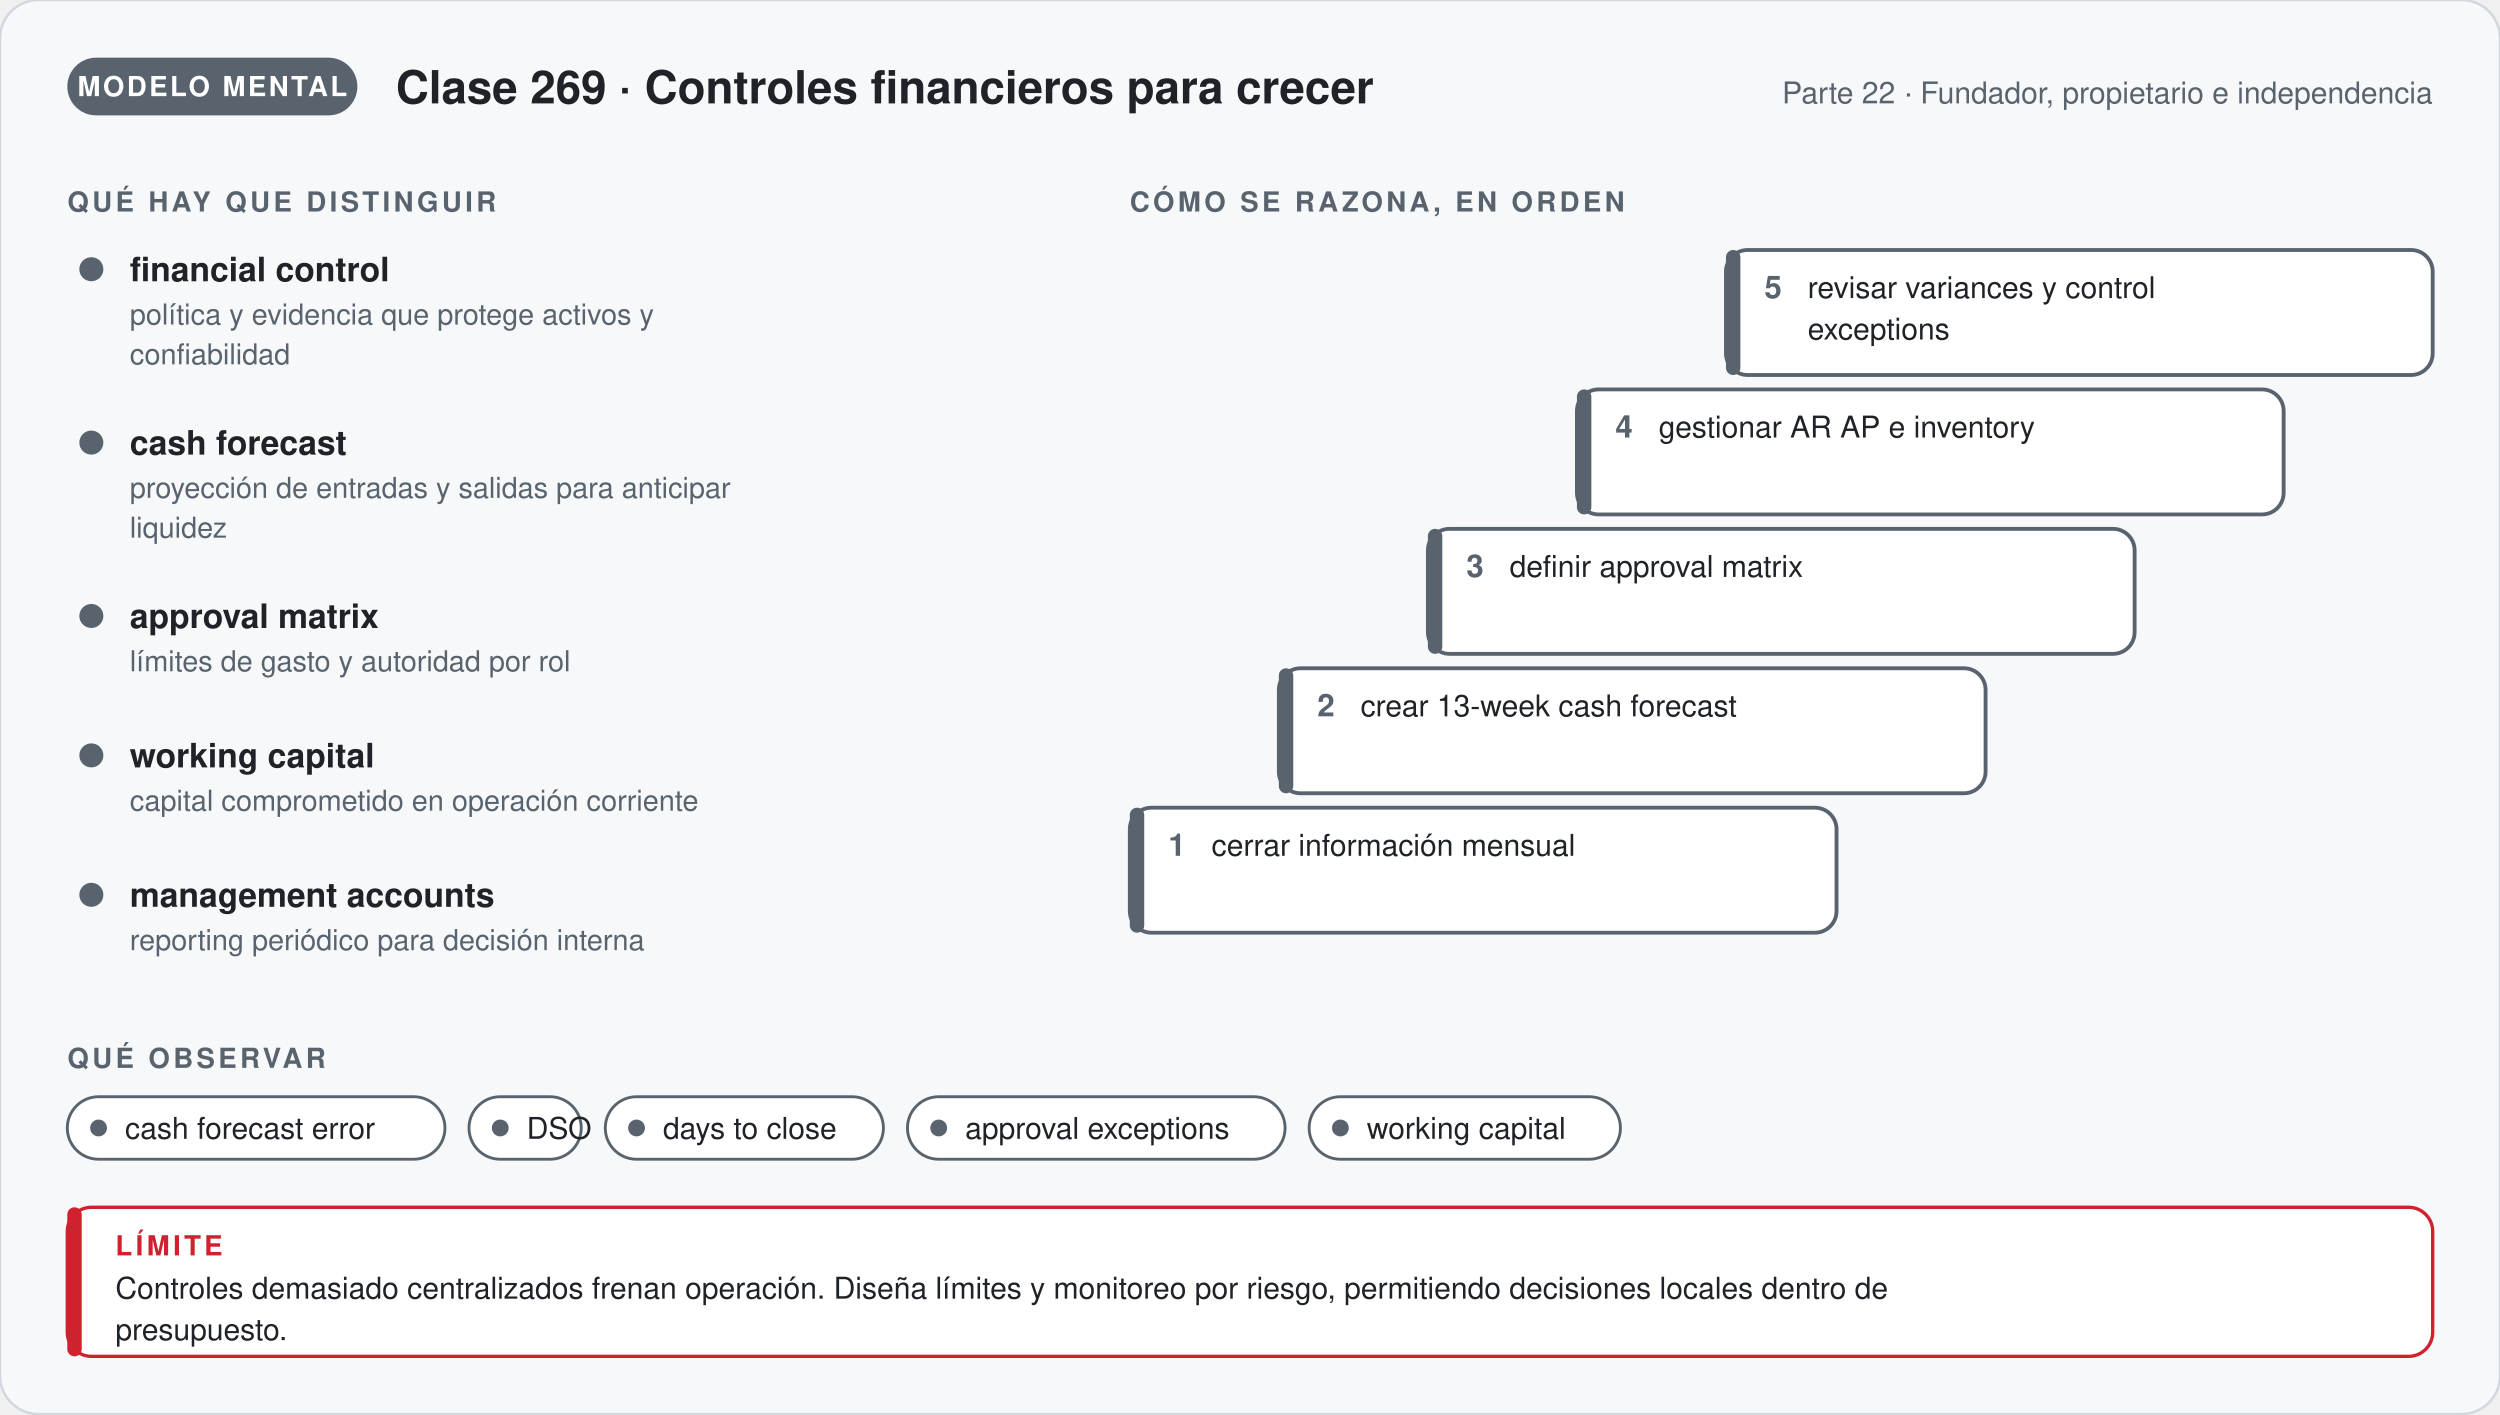
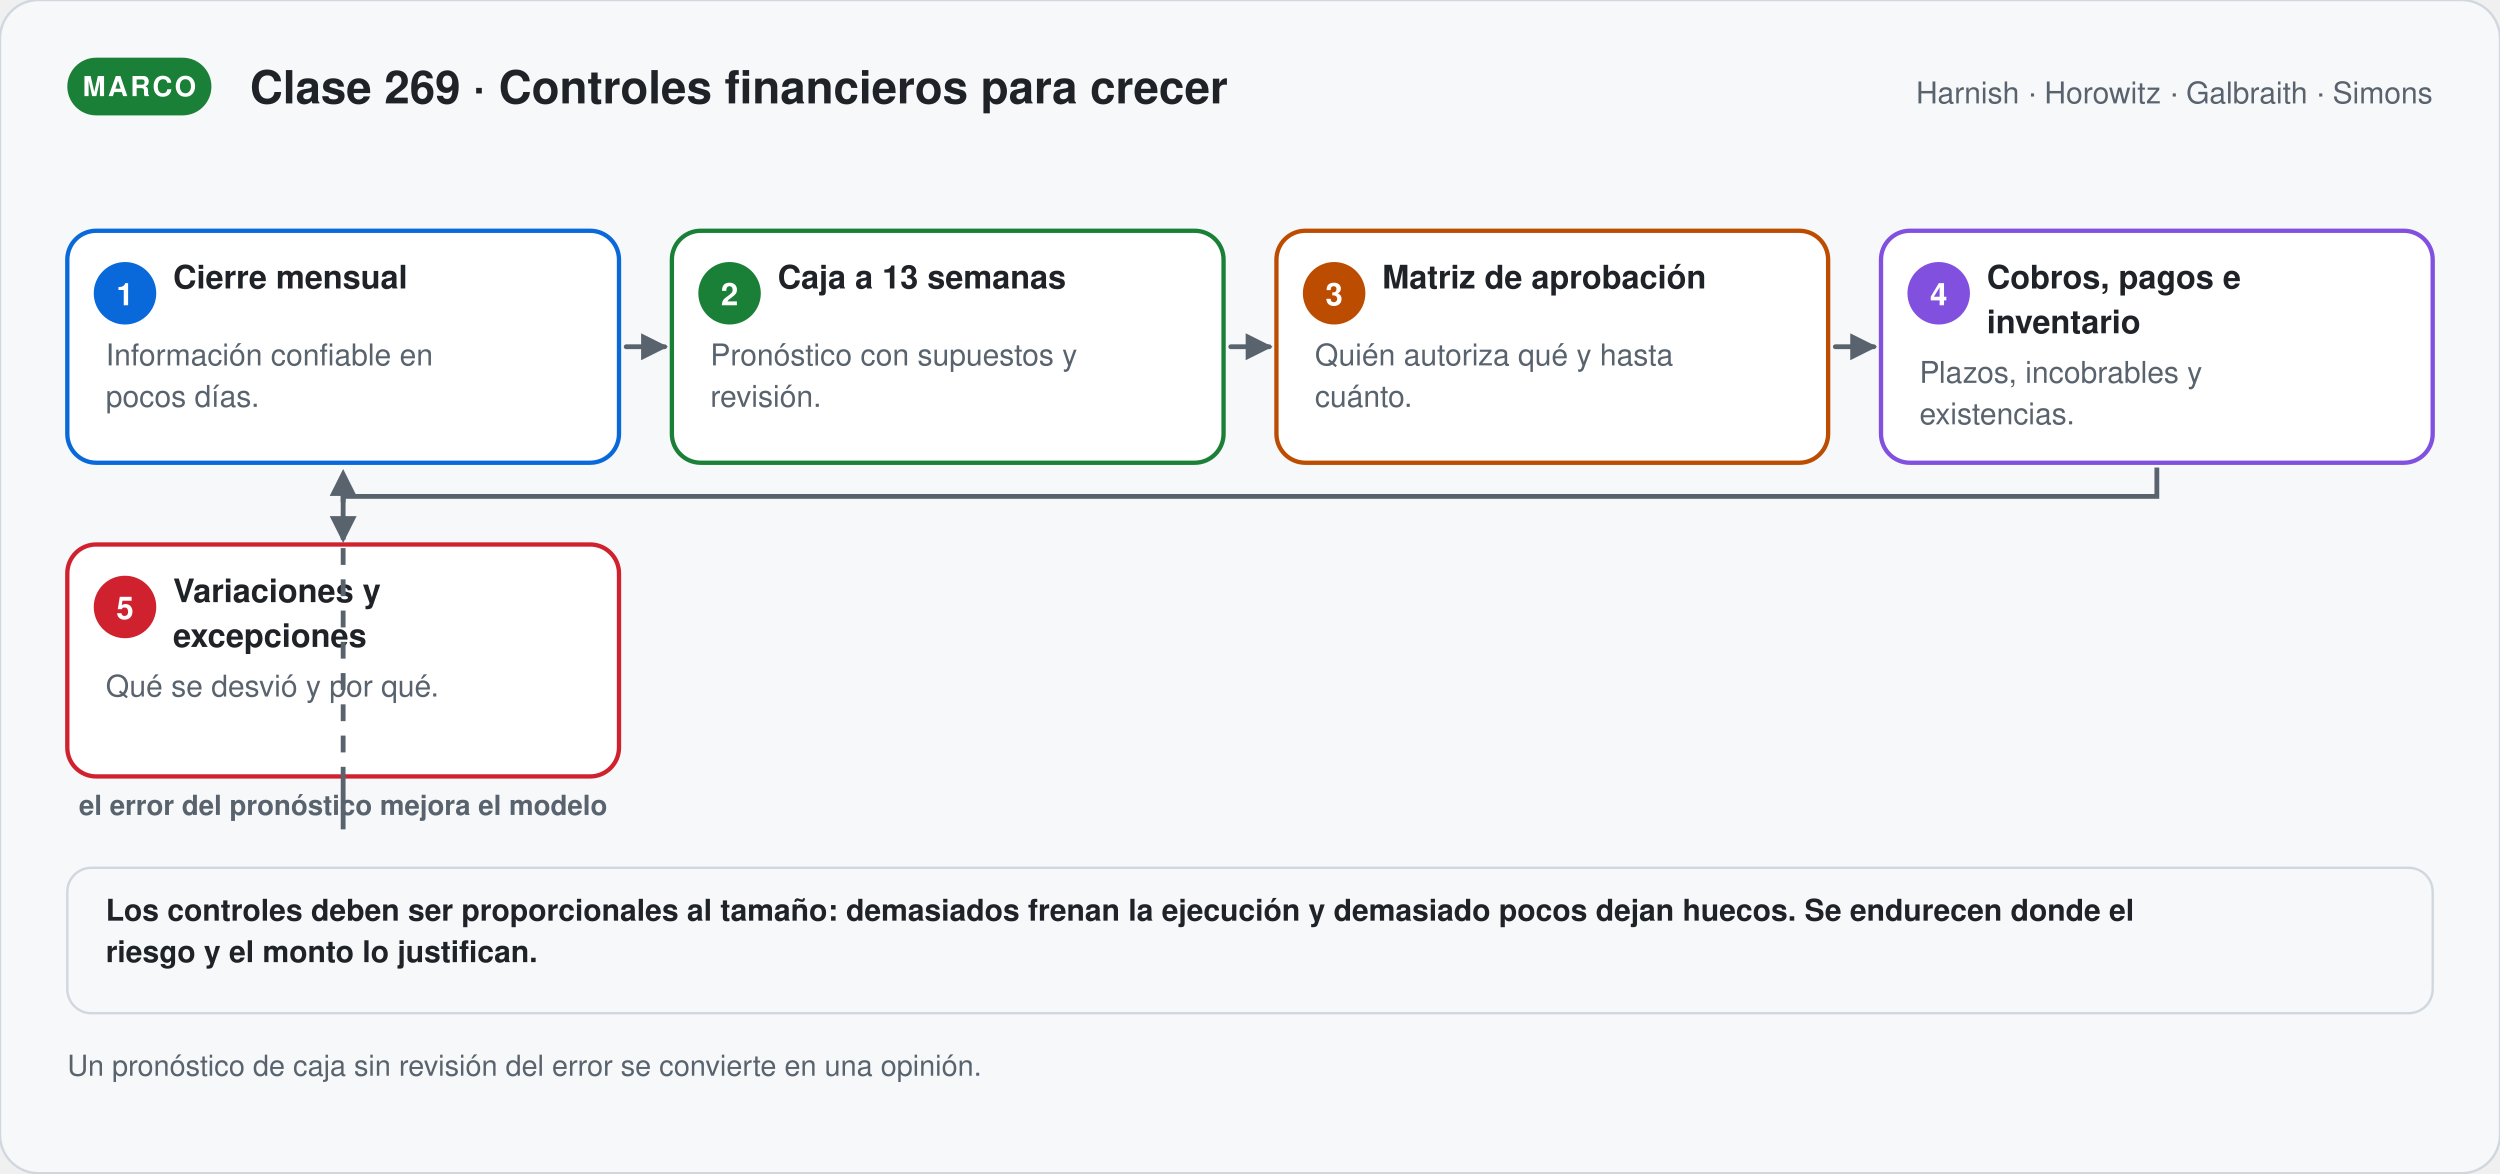
- <svg xmlns="http://www.w3.org/2000/svg" viewBox="0 0 1040 588.24" width="1040" role="img" aria-labelledby="t-g269 d-g269" font-family="'Segoe UI', 'Helvetica Neue', Helvetica, Arial, sans-serif">
+ <svg xmlns="http://www.w3.org/2000/svg" viewBox="0 0 1040 488.06" width="1040" role="img" aria-labelledby="t-s269 d-s269" font-family="'Segoe UI', 'Helvetica Neue', Helvetica, Arial, sans-serif">
  <defs>
-     <marker id="p-g269" viewBox="0 0 10 10" refX="8" refY="5" markerWidth="7" markerHeight="7" orient="auto">
+     <marker id="p-s269" viewBox="0 0 10 10" refX="8" refY="5" markerWidth="7" markerHeight="7" orient="auto">
      <path d="M1,1 L9,5 L1,9 Z" fill="#59636e" />
    </marker>
  </defs>
-   <rect width="1040" height="588.24" rx="16" fill="#f6f8fa" stroke="#d0d7de" />
-   <rect x="28" y="24" width="120.67" height="24" rx="12" fill="#59636e" />
-   <text x="88.335" y="40" font-size="11.5" font-weight="700" fill="#ffffff" text-anchor="middle" letter-spacing="1">MODELO MENTAL</text>
-   <text x="164.67" y="43" font-size="19" font-weight="700" fill="#1f2328" text-anchor="start">Clase 269 · Controles financieros para crecer</text>
-   <text x="1012" y="43" font-size="12.5" font-weight="400" fill="#59636e" text-anchor="end">Parte 22 · Fundador, propietario e independencia</text>
-   <text x="28" y="88" font-size="11.5" font-weight="700" fill="#59636e" text-anchor="start" letter-spacing="1.4">QUÉ HAY QUE DISTINGUIR</text>
-   <circle cx="38" cy="112" r="5" fill="#59636e" />
-   <text x="54" y="117" font-size="14" font-weight="700" fill="#1f2328" text-anchor="start">financial control</text>
-   <text x="54" y="135" font-size="12" font-weight="400" fill="#59636e" text-anchor="start">política y evidencia que protege activos y</text>
-   <text x="54" y="151.56" font-size="12" font-weight="400" fill="#59636e" text-anchor="start">confiabilidad</text>
-   <circle cx="38" cy="184.12" r="5" fill="#59636e" />
-   <text x="54" y="189.12" font-size="14" font-weight="700" fill="#1f2328" text-anchor="start">cash forecast</text>
-   <text x="54" y="207.12" font-size="12" font-weight="400" fill="#59636e" text-anchor="start">proyección de entradas y salidas para anticipar</text>
-   <text x="54" y="223.68" font-size="12" font-weight="400" fill="#59636e" text-anchor="start">liquidez</text>
-   <circle cx="38" cy="256.24" r="5" fill="#59636e" />
-   <text x="54" y="261.24" font-size="14" font-weight="700" fill="#1f2328" text-anchor="start">approval matrix</text>
-   <text x="54" y="279.24" font-size="12" font-weight="400" fill="#59636e" text-anchor="start">límites de gasto y autoridad por rol</text>
-   <circle cx="38" cy="314.24" r="5" fill="#59636e" />
-   <text x="54" y="319.24" font-size="14" font-weight="700" fill="#1f2328" text-anchor="start">working capital</text>
-   <text x="54" y="337.24" font-size="12" font-weight="400" fill="#59636e" text-anchor="start">capital comprometido en operación corriente</text>
-   <circle cx="38" cy="372.24" r="5" fill="#59636e" />
-   <text x="54" y="377.24" font-size="14" font-weight="700" fill="#1f2328" text-anchor="start">management accounts</text>
-   <text x="54" y="395.24" font-size="12" font-weight="400" fill="#59636e" text-anchor="start">reporting periódico para decisión interna</text>
-   <text x="470" y="88" font-size="11.5" font-weight="700" fill="#59636e" text-anchor="start" letter-spacing="1.4">CÓMO SE RAZONA, EN ORDEN</text>
-   <rect x="470" y="336" width="294" height="52" rx="9" fill="#ffffff" stroke="#59636e" stroke-width="1.6" />
-   <rect x="470" y="336" width="6" height="52" rx="3" fill="#59636e" />
-   <text x="486" y="356" font-size="13" font-weight="800" fill="#59636e" text-anchor="start">1</text>
-   <text x="504" y="356" font-size="12.5" font-weight="400" fill="#1f2328" text-anchor="start">cerrar información mensual</text>
-   <rect x="532" y="278" width="294" height="52" rx="9" fill="#ffffff" stroke="#59636e" stroke-width="1.6" />
-   <rect x="532" y="278" width="6" height="52" rx="3" fill="#59636e" />
-   <text x="548" y="298" font-size="13" font-weight="800" fill="#59636e" text-anchor="start">2</text>
-   <text x="566" y="298" font-size="12.5" font-weight="400" fill="#1f2328" text-anchor="start">crear 13-week cash forecast</text>
-   <rect x="594" y="220" width="294" height="52" rx="9" fill="#ffffff" stroke="#59636e" stroke-width="1.6" />
-   <rect x="594" y="220" width="6" height="52" rx="3" fill="#59636e" />
-   <text x="610" y="240" font-size="13" font-weight="800" fill="#59636e" text-anchor="start">3</text>
-   <text x="628" y="240" font-size="12.5" font-weight="400" fill="#1f2328" text-anchor="start">definir approval matrix</text>
-   <rect x="656" y="162" width="294" height="52" rx="9" fill="#ffffff" stroke="#59636e" stroke-width="1.6" />
-   <rect x="656" y="162" width="6" height="52" rx="3" fill="#59636e" />
-   <text x="672" y="182" font-size="13" font-weight="800" fill="#59636e" text-anchor="start">4</text>
-   <text x="690" y="182" font-size="12.5" font-weight="400" fill="#1f2328" text-anchor="start">gestionar AR AP e inventory</text>
-   <rect x="718" y="104" width="294" height="52" rx="9" fill="#ffffff" stroke="#59636e" stroke-width="1.6" />
-   <rect x="718" y="104" width="6" height="52" rx="3" fill="#59636e" />
-   <text x="734" y="124" font-size="13" font-weight="800" fill="#59636e" text-anchor="start">5</text>
-   <text x="752" y="124" font-size="12.5" font-weight="400" fill="#1f2328" text-anchor="start">revisar variances y control</text>
-   <text x="752" y="141.25" font-size="12.5" font-weight="400" fill="#1f2328" text-anchor="start">exceptions</text>
-   <text x="28" y="444.24" font-size="11.5" font-weight="700" fill="#59636e" text-anchor="start" letter-spacing="1.4">QUÉ OBSERVAR</text>
-   <rect x="28" y="456.24" width="157.1" height="26" rx="13" fill="#ffffff" stroke="#59636e" stroke-width="1.2" />
-   <circle cx="41" cy="469.24" r="3.5" fill="#59636e" />
-   <text x="52" y="473.74" font-size="12.5" font-weight="400" fill="#1f2328" text-anchor="start">cash forecast error</text>
-   <rect x="195.1" y="456.24" width="46.7" height="26" rx="13" fill="#ffffff" stroke="#59636e" stroke-width="1.2" />
-   <circle cx="208.1" cy="469.24" r="3.5" fill="#59636e" />
-   <text x="219.1" y="473.74" font-size="12.5" font-weight="400" fill="#1f2328" text-anchor="start">DSO</text>
-   <rect x="251.8" y="456.24" width="115.7" height="26" rx="13" fill="#ffffff" stroke="#59636e" stroke-width="1.2" />
-   <circle cx="264.8" cy="469.24" r="3.5" fill="#59636e" />
-   <text x="275.8" y="473.74" font-size="12.5" font-weight="400" fill="#1f2328" text-anchor="start">days to close</text>
-   <rect x="377.5" y="456.24" width="157.1" height="26" rx="13" fill="#ffffff" stroke="#59636e" stroke-width="1.2" />
-   <circle cx="390.5" cy="469.24" r="3.5" fill="#59636e" />
-   <text x="401.5" y="473.74" font-size="12.5" font-weight="400" fill="#1f2328" text-anchor="start">approval exceptions</text>
-   <rect x="544.6" y="456.24" width="129.5" height="26" rx="13" fill="#ffffff" stroke="#59636e" stroke-width="1.2" />
-   <circle cx="557.6" cy="469.24" r="3.5" fill="#59636e" />
-   <text x="568.6" y="473.74" font-size="12.5" font-weight="400" fill="#1f2328" text-anchor="start">working capital</text>
-   <rect x="28" y="502.24" width="984" height="62" rx="10" fill="#ffffff" stroke="#cf222e" stroke-width="1.4" />
-   <rect x="28" y="502.24" width="6" height="62" rx="3" fill="#cf222e" />
-   <text x="48" y="522.24" font-size="11.5" font-weight="700" fill="#cf222e" text-anchor="start" letter-spacing="1.4">LÍMITE</text>
-   <text x="48" y="540.24" font-size="12.5" font-weight="400" fill="#1f2328" text-anchor="start">Controles demasiado centralizados frenan operación. Diseña límites y monitoreo por riesgo, permitiendo decisiones locales dentro de</text>
-   <text x="48" y="557.49" font-size="12.5" font-weight="400" fill="#1f2328" text-anchor="start">presupuesto.</text>
+   <rect width="1040" height="488.06" rx="16" fill="#f6f8fa" stroke="#d0d7de" />
+   <rect x="28" y="24" width="59.95" height="24" rx="12" fill="#1a7f37" />
+   <text x="57.975" y="40" font-size="11.5" font-weight="700" fill="#ffffff" text-anchor="middle" letter-spacing="1">MARCO</text>
+   <text x="103.95" y="43" font-size="19" font-weight="700" fill="#1f2328" text-anchor="start">Clase 269 · Controles financieros para crecer</text>
+   <text x="1012" y="43" font-size="12.5" font-weight="400" fill="#59636e" text-anchor="end">Harnish · Horowitz · Galbraith · Simons</text>
+   <rect x="28" y="96" width="229.5" height="96.5" rx="12" fill="#ffffff" stroke="#0969da" stroke-width="1.8" />
+   <circle cx="52.0" cy="122.0" r="13" fill="#0969da" />
+   <text x="52" y="127" font-size="13" font-weight="700" fill="#ffffff" text-anchor="middle">1</text>
+   <text x="72" y="120" font-size="13.5" font-weight="700" fill="#1f2328" text-anchor="start">Cierre mensual</text>
+   <text x="44" y="152" font-size="12.5" font-weight="400" fill="#59636e" text-anchor="start">Información confiable en</text>
+   <text x="44" y="169.25" font-size="12.5" font-weight="400" fill="#59636e" text-anchor="start">pocos días.</text>
+   <path d="M260.5,144.25 L276.5,144.25" stroke="#59636e" stroke-width="2" fill="none" stroke-linecap="round" marker-end="url(#p-s269)" />
+   <rect x="279.5" y="96" width="229.5" height="96.5" rx="12" fill="#ffffff" stroke="#1a7f37" stroke-width="1.8" />
+   <circle cx="303.5" cy="122.0" r="13" fill="#1a7f37" />
+   <text x="303.5" y="127" font-size="13" font-weight="700" fill="#ffffff" text-anchor="middle">2</text>
+   <text x="323.5" y="120" font-size="13.5" font-weight="700" fill="#1f2328" text-anchor="start">Caja a 13 semanas</text>
+   <text x="295.5" y="152" font-size="12.5" font-weight="400" fill="#59636e" text-anchor="start">Pronóstico con supuestos y</text>
+   <text x="295.5" y="169.25" font-size="12.5" font-weight="400" fill="#59636e" text-anchor="start">revisión.</text>
+   <path d="M512,144.25 L528,144.25" stroke="#59636e" stroke-width="2" fill="none" stroke-linecap="round" marker-end="url(#p-s269)" />
+   <rect x="531" y="96" width="229.5" height="96.5" rx="12" fill="#ffffff" stroke="#bc4c00" stroke-width="1.8" />
+   <circle cx="555.0" cy="122.0" r="13" fill="#bc4c00" />
+   <text x="555" y="127" font-size="13" font-weight="700" fill="#ffffff" text-anchor="middle">3</text>
+   <text x="575" y="120" font-size="13.5" font-weight="700" fill="#1f2328" text-anchor="start">Matriz de aprobación</text>
+   <text x="547" y="152" font-size="12.5" font-weight="400" fill="#59636e" text-anchor="start">Quién autoriza qué y hasta</text>
+   <text x="547" y="169.25" font-size="12.5" font-weight="400" fill="#59636e" text-anchor="start">cuánto.</text>
+   <path d="M763.5,144.25 L779.5,144.25" stroke="#59636e" stroke-width="2" fill="none" stroke-linecap="round" marker-end="url(#p-s269)" />
+   <rect x="782.5" y="96" width="229.5" height="96.5" rx="12" fill="#ffffff" stroke="#8250df" stroke-width="1.8" />
+   <circle cx="806.5" cy="122.0" r="13" fill="#8250df" />
+   <text x="806.5" y="127" font-size="13" font-weight="700" fill="#ffffff" text-anchor="middle">4</text>
+   <text x="826.5" y="120" font-size="13.5" font-weight="700" fill="#1f2328" text-anchor="start">Cobros, pagos e</text>
+   <text x="826.5" y="138.63" font-size="13.5" font-weight="700" fill="#1f2328" text-anchor="start">inventario</text>
+   <text x="798.5" y="159.26" font-size="12.5" font-weight="400" fill="#59636e" text-anchor="start">Plazos, incobrables y</text>
+   <text x="798.5" y="176.51" font-size="12.5" font-weight="400" fill="#59636e" text-anchor="start">existencias.</text>
+   <path d="M897.25,194.5 V206.5 H142.75 V224.5" stroke="#59636e" stroke-width="2" fill="none" marker-end="url(#p-s269)" />
+   <rect x="28" y="226.5" width="229.5" height="96.5" rx="12" fill="#ffffff" stroke="#cf222e" stroke-width="1.8" />
+   <circle cx="52.0" cy="252.5" r="13" fill="#cf222e" />
+   <text x="52" y="257.5" font-size="13" font-weight="700" fill="#ffffff" text-anchor="middle">5</text>
+   <text x="72" y="250.5" font-size="13.5" font-weight="700" fill="#1f2328" text-anchor="start">Variaciones y</text>
+   <text x="72" y="269.13" font-size="13.5" font-weight="700" fill="#1f2328" text-anchor="start">excepciones</text>
+   <text x="44" y="289.76" font-size="12.5" font-weight="400" fill="#59636e" text-anchor="start">Qué se desvió y por qué.</text>
+   <path d="M142.75,325.0 V345.0 H142.75 V196.5" stroke="#59636e" stroke-width="2" fill="none" stroke-dasharray="7 6" marker-end="url(#p-s269)" />
+   <text x="142.75" y="339" font-size="11.5" font-weight="600" fill="#59636e" text-anchor="middle">el error del pronóstico mejora el modelo</text>
+   <rect x="28" y="361" width="984" height="60.5" rx="10" fill="#f6f8fa" stroke="#d0d7de" stroke-width="1" />
+   <text x="44" y="383" font-size="12.5" font-weight="600" fill="#1f2328" text-anchor="start">Los controles deben ser proporcionales al tamaño: demasiados frenan la ejecución y demasiado pocos dejan huecos. Se endurecen donde el</text>
+   <text x="44" y="400.25" font-size="12.5" font-weight="600" fill="#1f2328" text-anchor="start">riesgo y el monto lo justifican.</text>
+   <text x="28" y="447.5" font-size="12" font-weight="400" fill="#59636e" text-anchor="start">Un pronóstico de caja sin revisión del error se convierte en una opinión.</text>
</svg>
